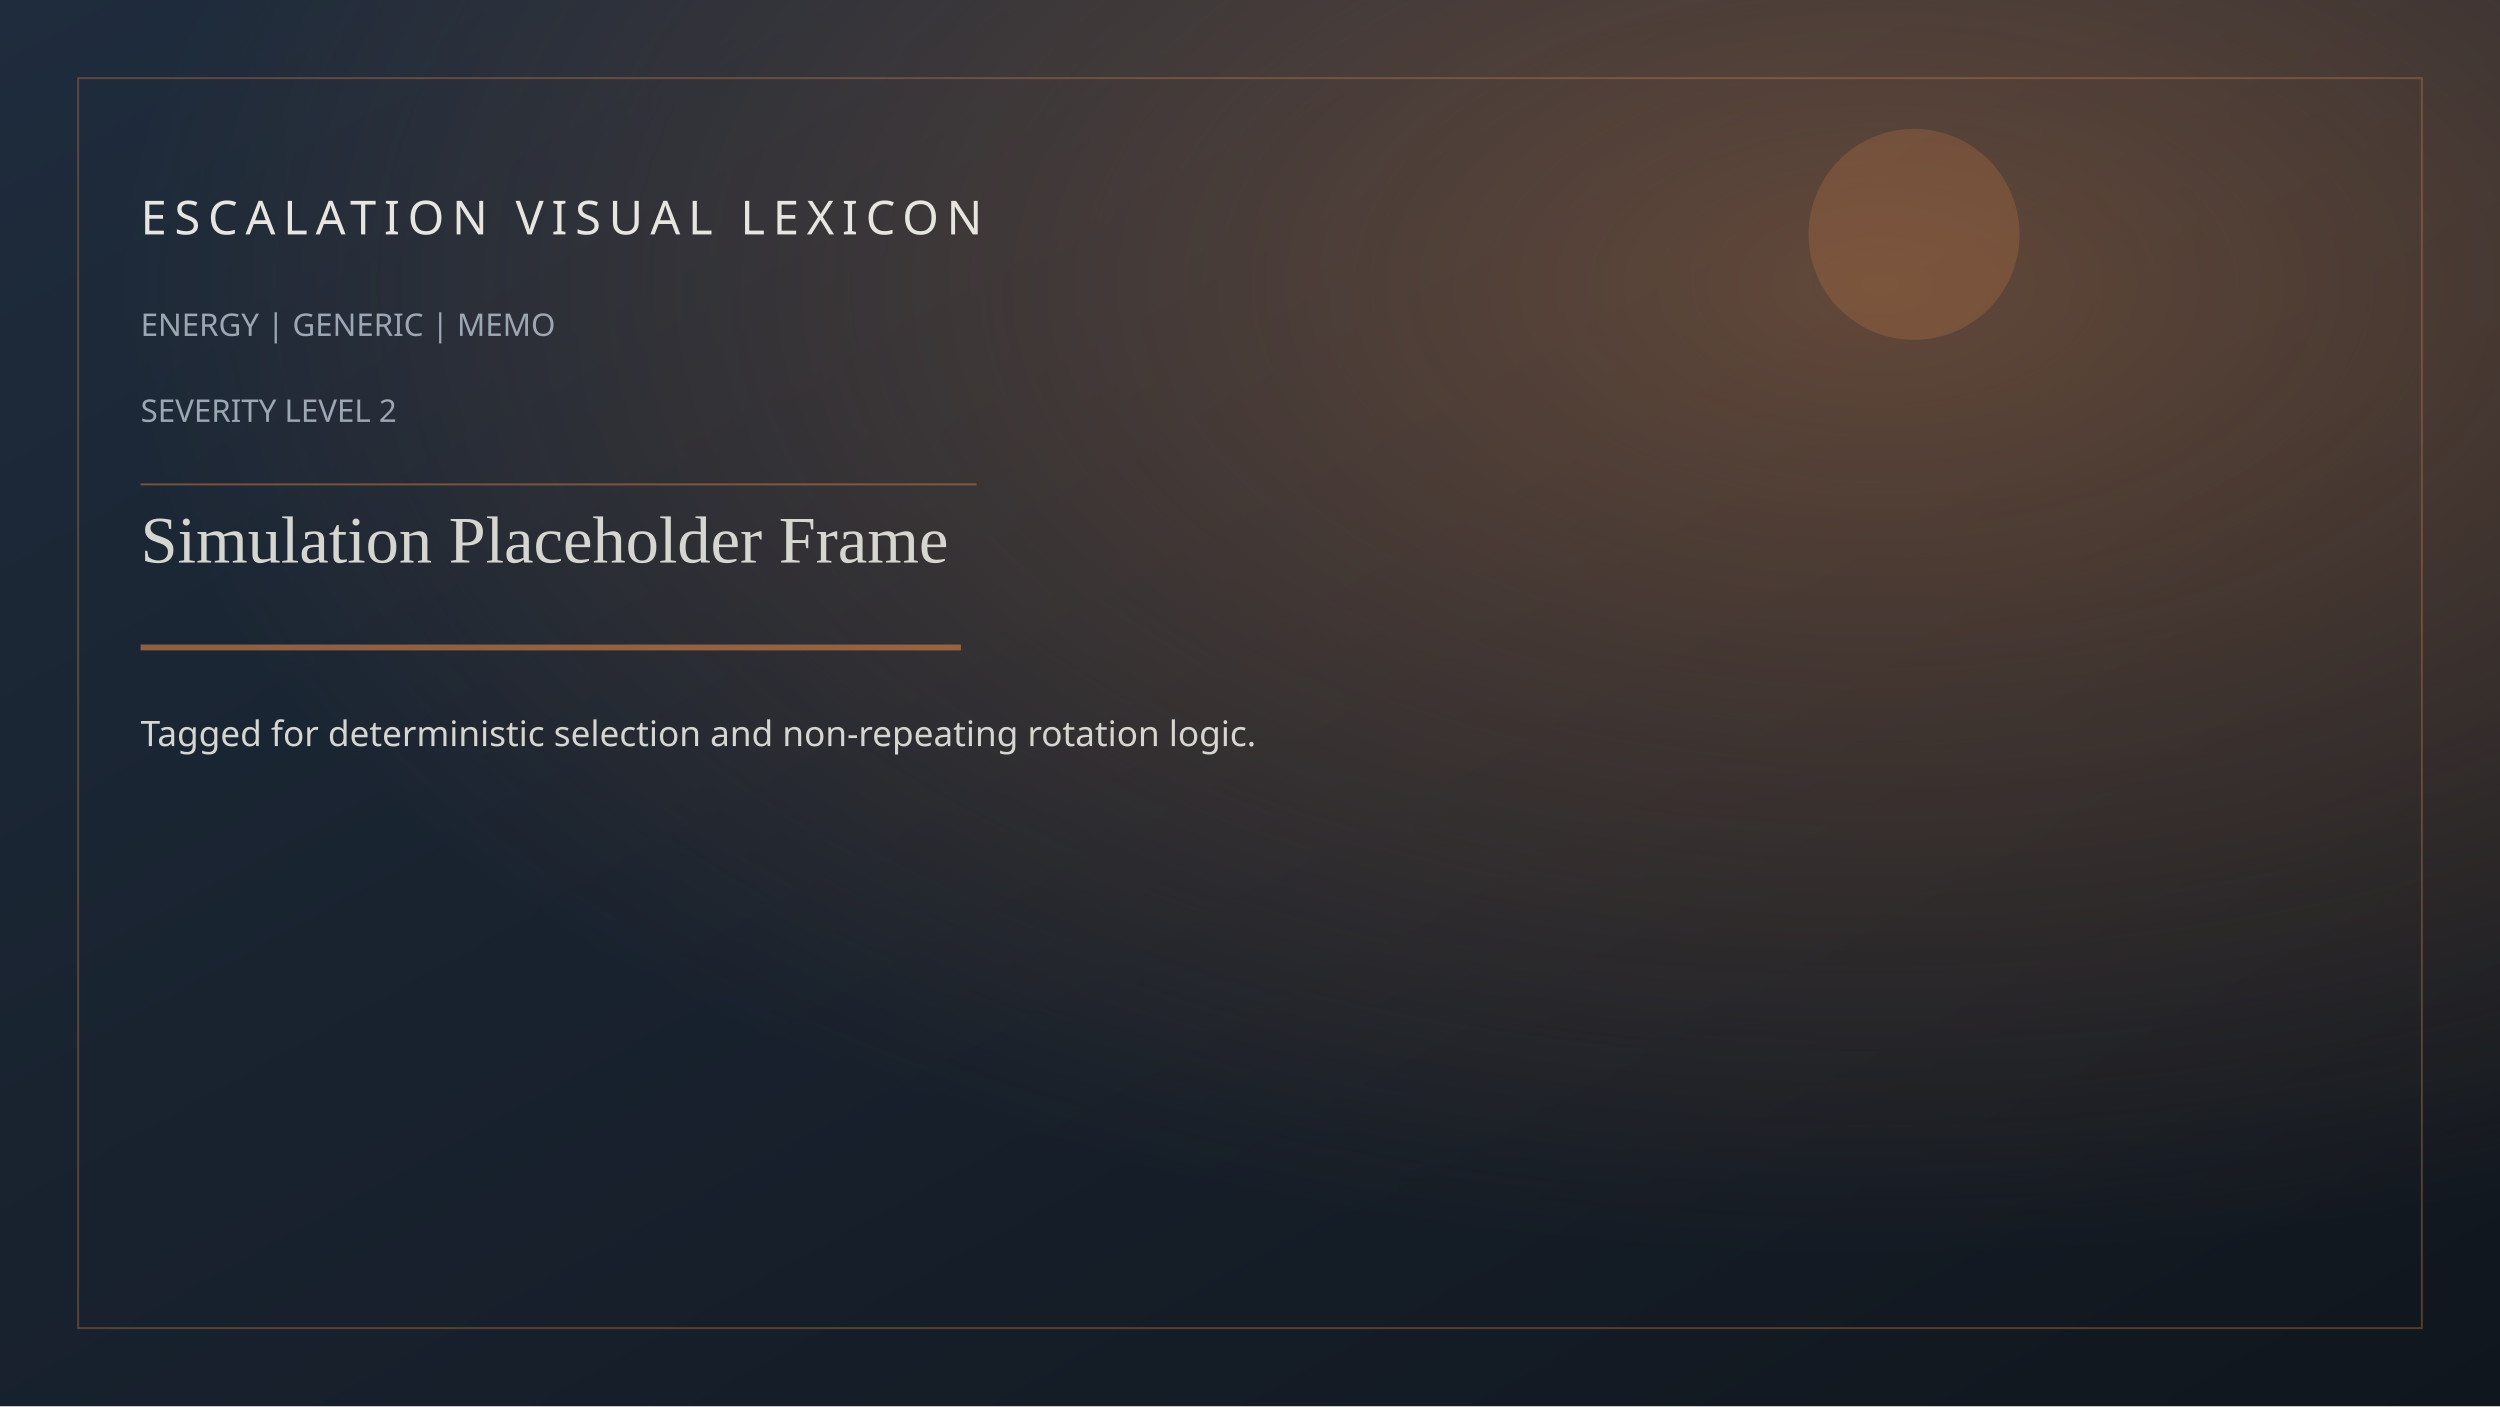
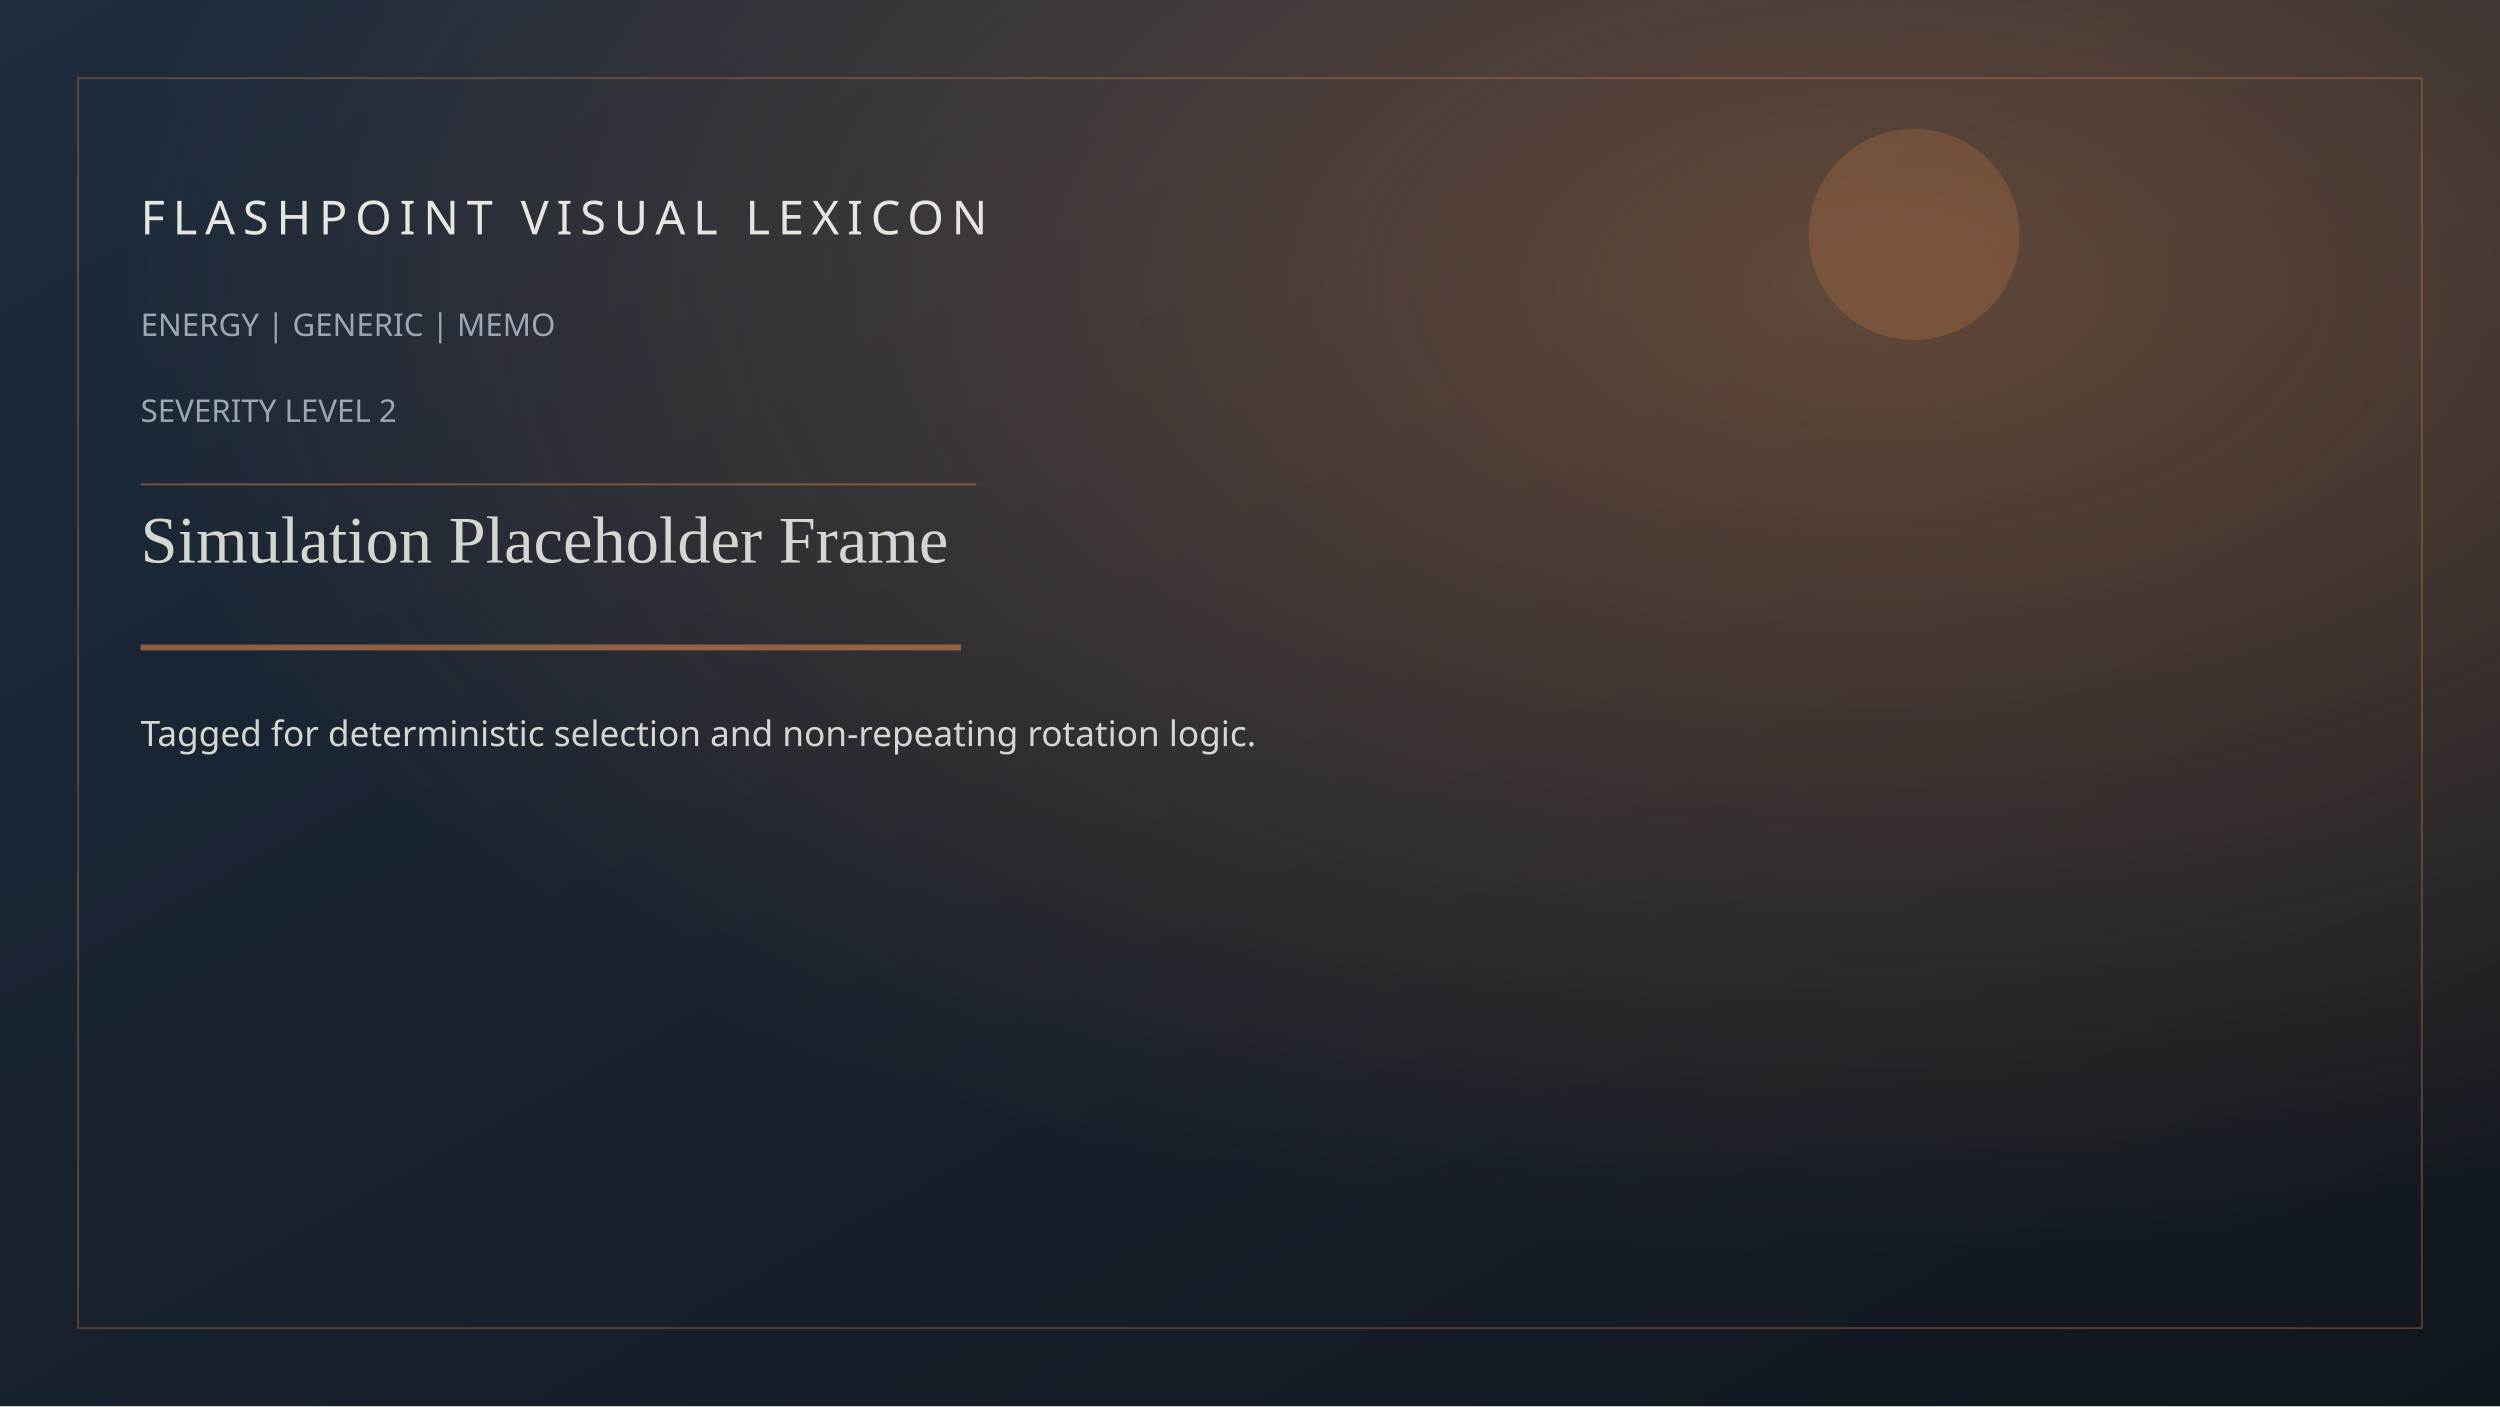
<svg xmlns="http://www.w3.org/2000/svg" width="1280" height="720" viewBox="0 0 1280 720">
  <defs>
    <linearGradient id="grad" x1="0" y1="0" x2="1" y2="1">
      <stop offset="0%" stop-color="#1f2c3d" />
      <stop offset="100%" stop-color="#10161d" />
    </linearGradient>
    <radialGradient id="glow" cx="75%" cy="20%" r="70%">
      <stop offset="0%" stop-color="#cc7f49" stop-opacity="0.41" />
      <stop offset="100%" stop-color="#cc7f49" stop-opacity="0" />
    </radialGradient>
  </defs>
  <rect width="1280" height="720" fill="url(#grad)" />
  <rect width="1280" height="720" fill="url(#glow)" />
  <rect x="40" y="40" width="1200" height="640" fill="none" stroke="#cc7f49" stroke-opacity="0.36" />
  <circle cx="980" cy="120" r="54" fill="#cc7f49" fill-opacity="0.25" />
-   <text x="72" y="120" fill="#e6e5df" font-family="IBM Plex Sans, sans-serif" font-size="24" letter-spacing="4">ESCALATION VISUAL LEXICON</text>
+   <text x="72" y="120" fill="#e6e5df" font-family="IBM Plex Sans, sans-serif" font-size="24" letter-spacing="4">FLASHPOINT VISUAL LEXICON</text>
  <text x="72" y="172" fill="#9ca7b3" font-family="IBM Plex Sans, sans-serif" font-size="16">ENERGY | GENERIC | MEMO</text>
  <text x="72" y="216" fill="#9ca7b3" font-family="IBM Plex Sans, sans-serif" font-size="16">SEVERITY LEVEL 2</text>
  <line x1="72" y1="248" x2="500" y2="248" stroke="#cc7f49" stroke-opacity="0.5" />
  <text x="72" y="288" fill="#d6d6d0" font-family="Source Serif 4, serif" font-size="34">Simulation Placeholder Frame</text>
  <rect x="72" y="330" width="420" height="3" fill="#cc7f49" fill-opacity="0.65" />
  <text x="72" y="382" fill="#d6d6d0" font-family="IBM Plex Sans, sans-serif" font-size="18">Tagged for deterministic selection and non-repeating rotation logic.</text>
</svg>
